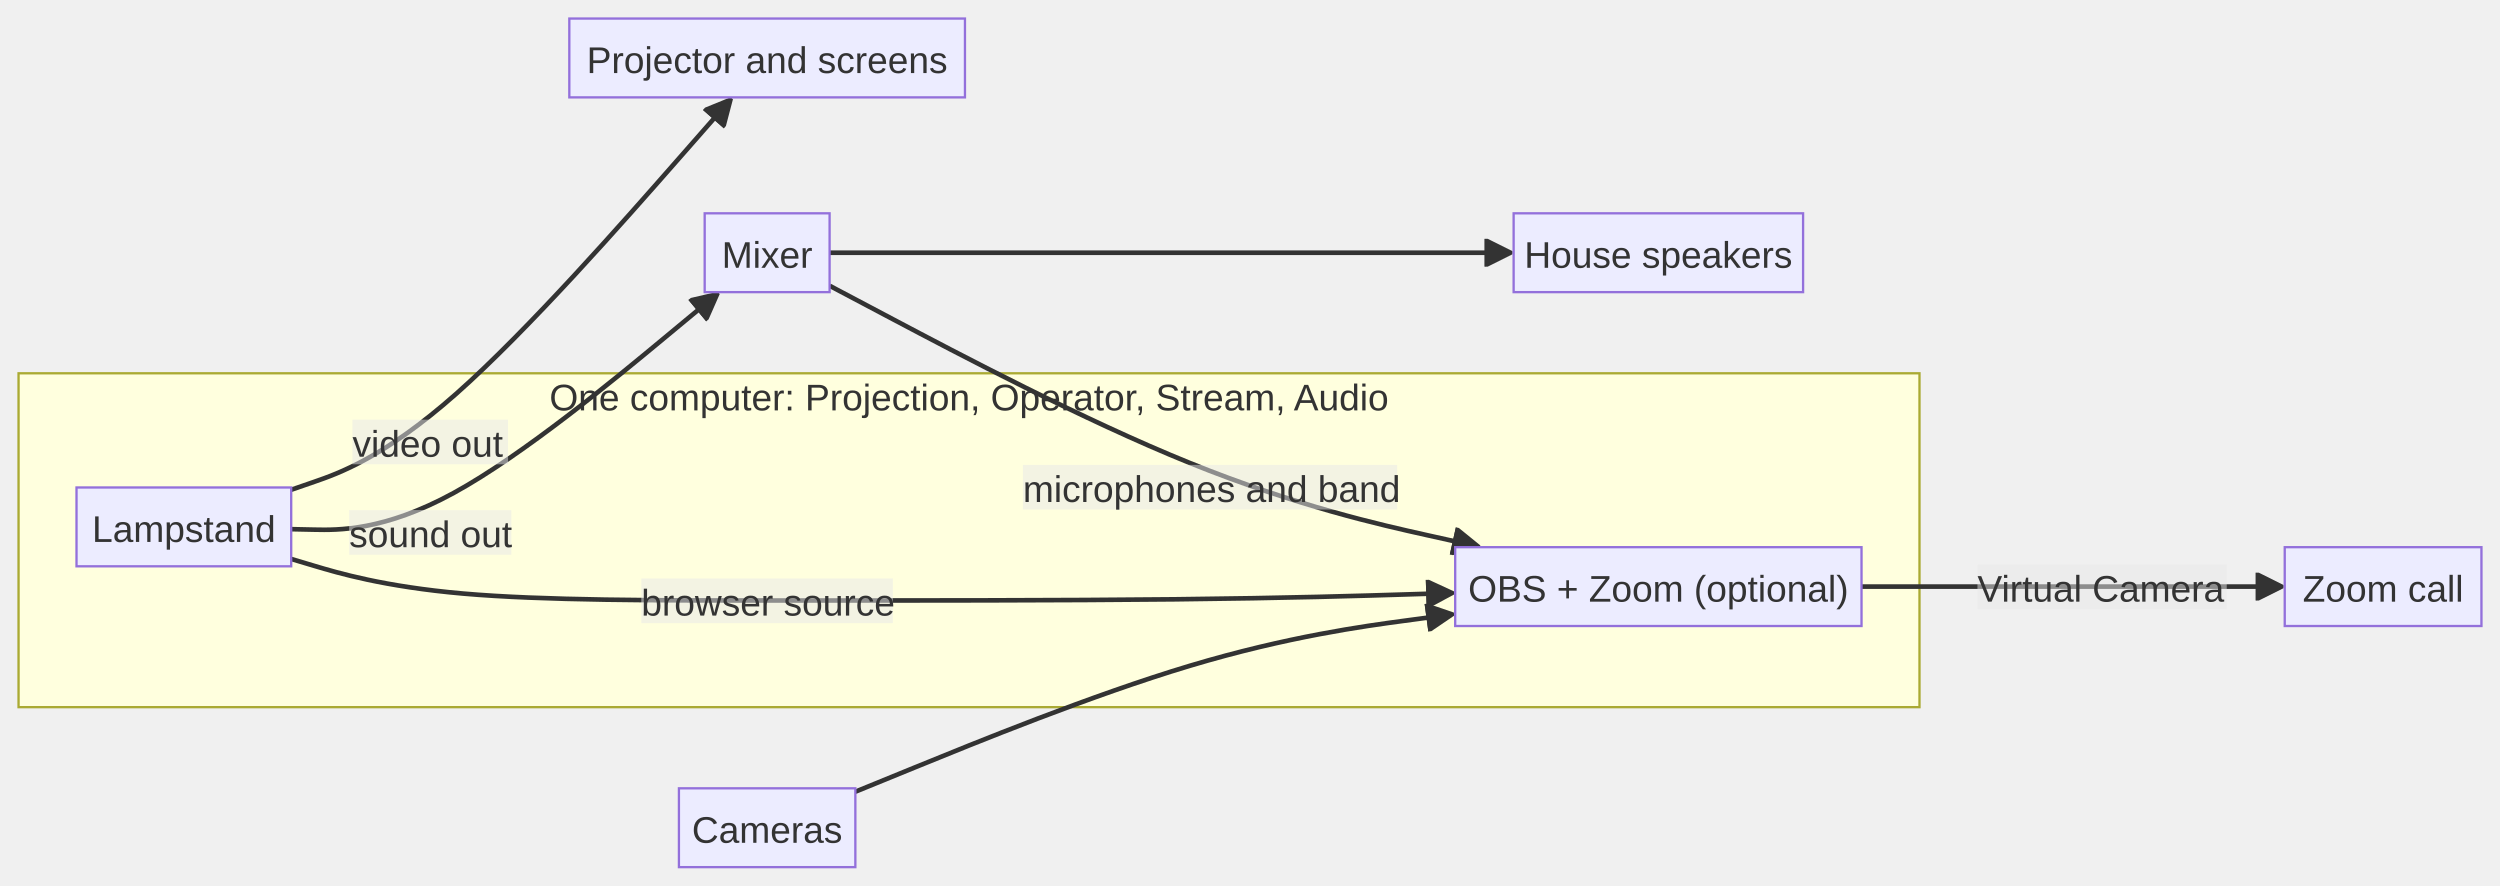
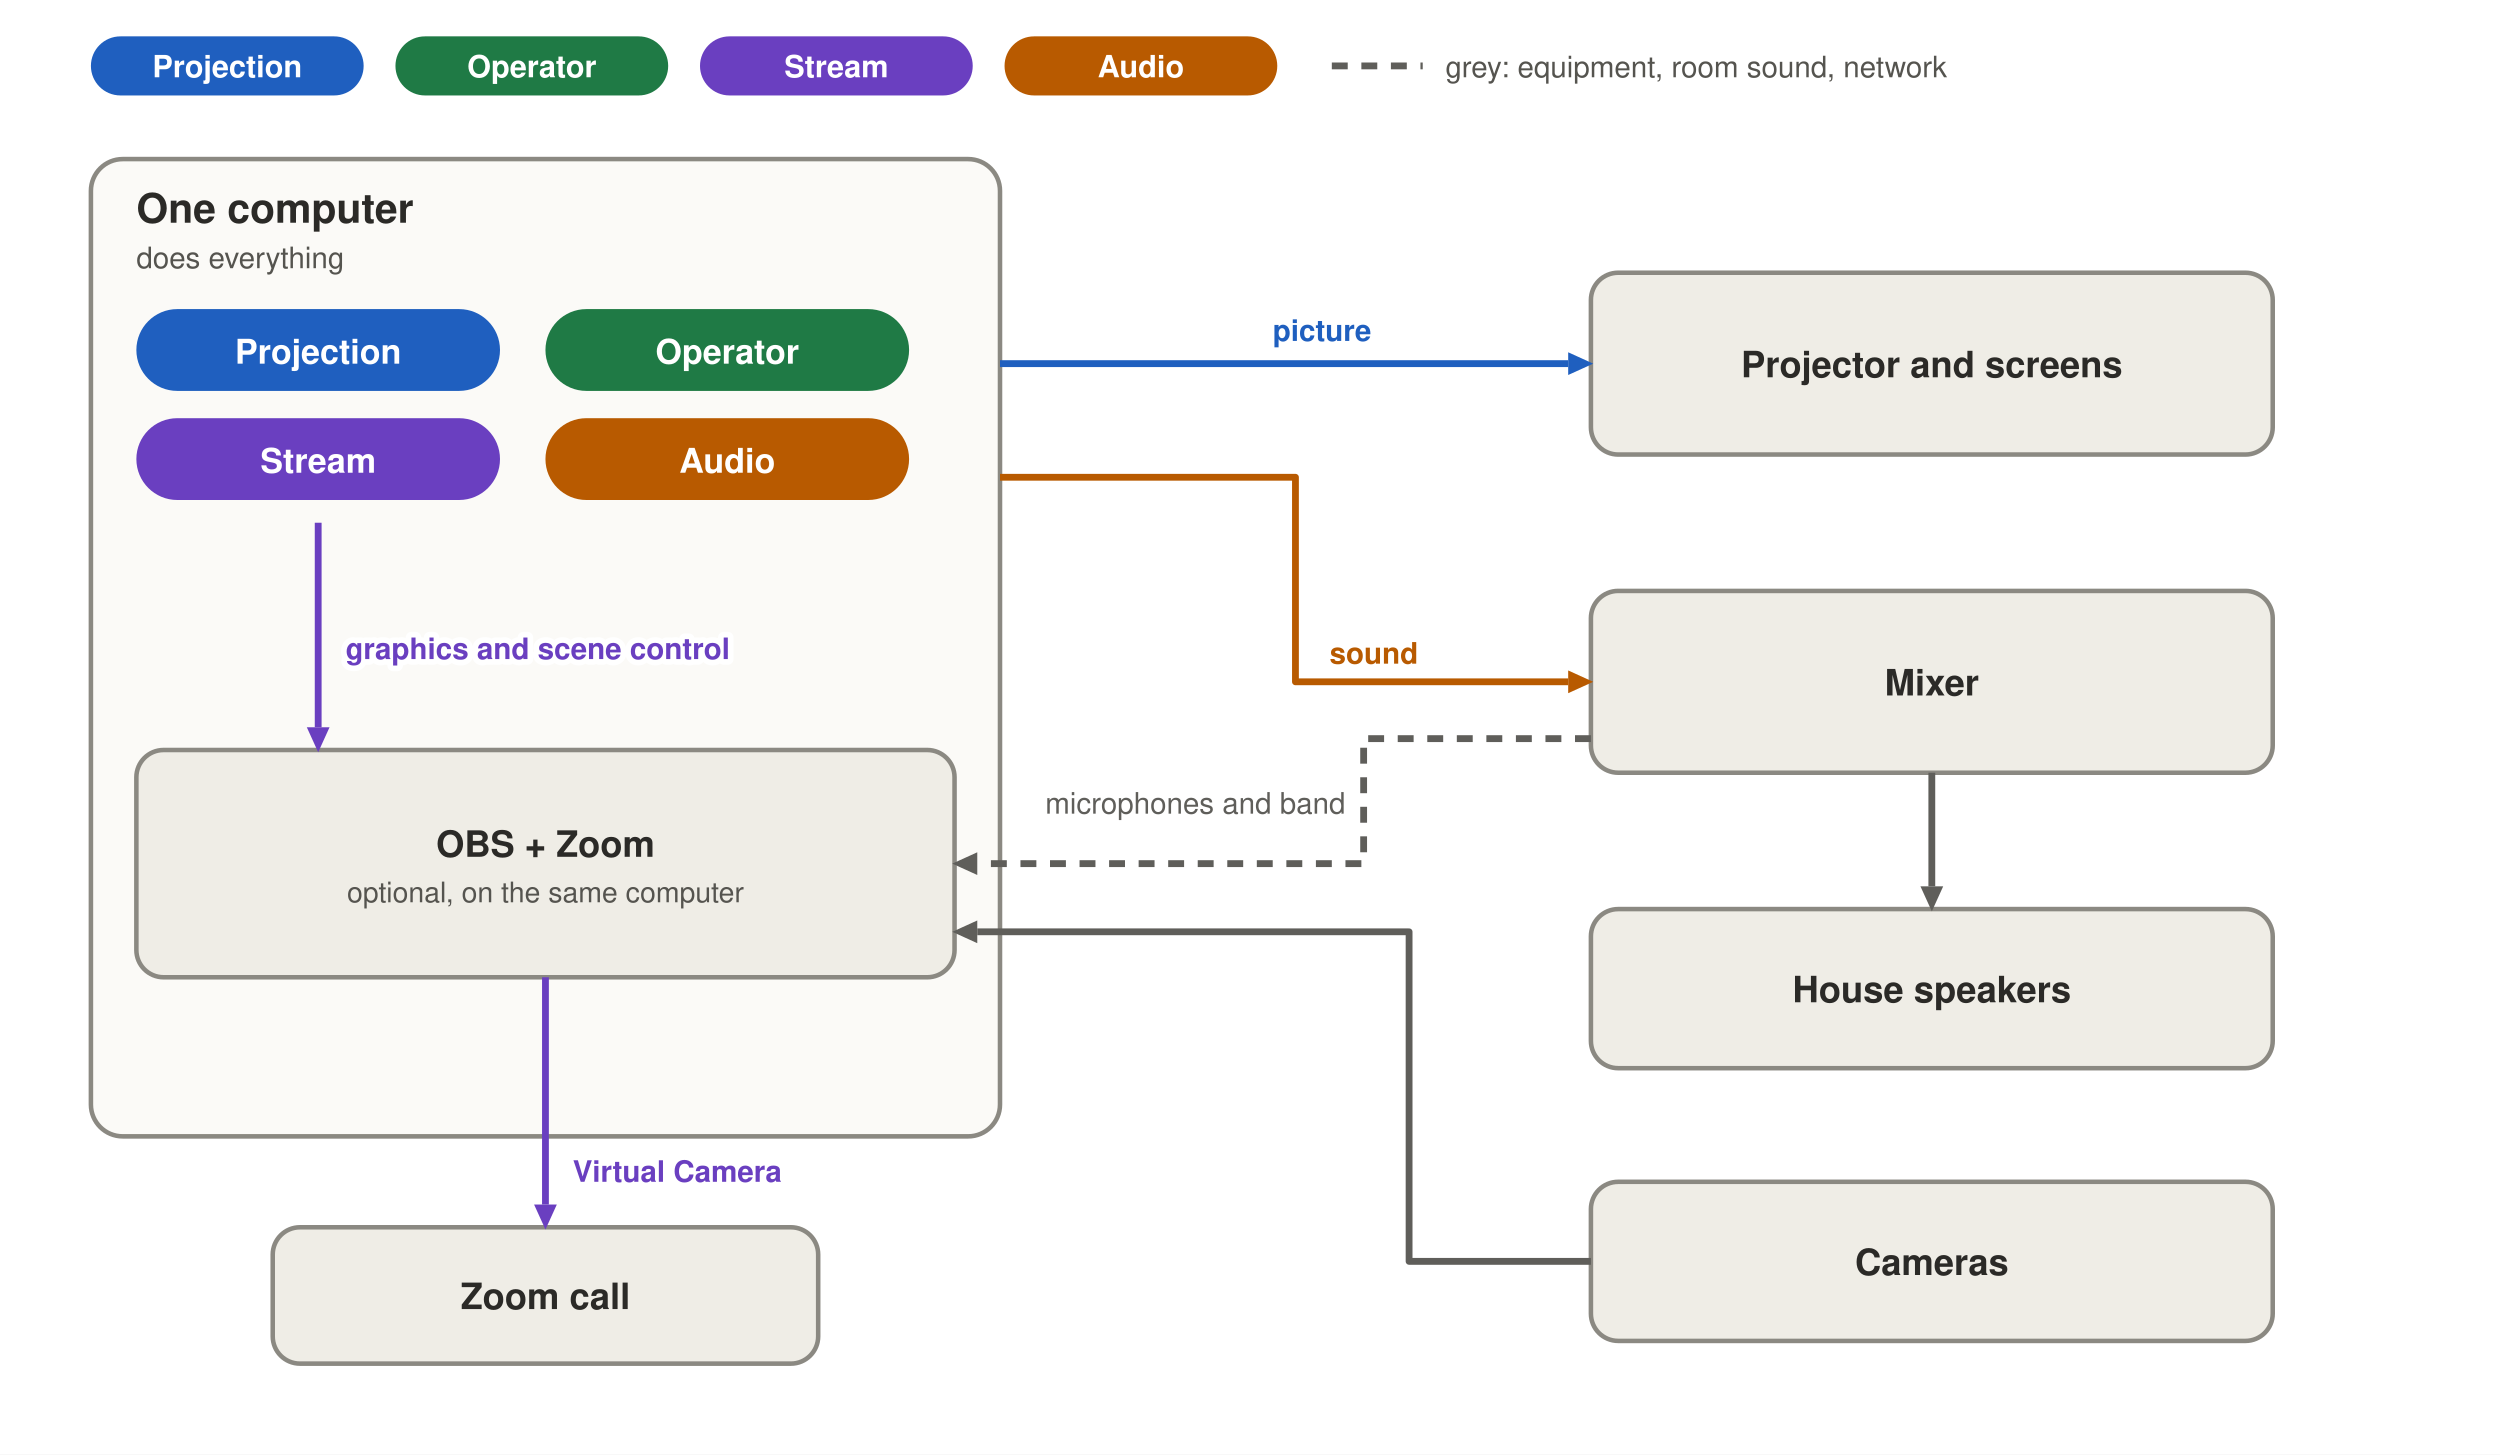
- <svg xmlns="http://www.w3.org/2000/svg" aria-roledescription="flowchart-v2" role="graphics-document document" viewBox="-8 -8 1078.25 382" style="max-width: 1078.25px; background-color: white;" width="100%" id="my-svg">
-   <style>#my-svg{font-family:"trebuchet ms",verdana,arial,sans-serif;font-size:16px;fill:#333;}#my-svg .error-icon{fill:#552222;}#my-svg .error-text{fill:#552222;stroke:#552222;}#my-svg .edge-thickness-normal{stroke-width:2px;}#my-svg .edge-thickness-thick{stroke-width:3.5px;}#my-svg .edge-pattern-solid{stroke-dasharray:0;}#my-svg .edge-pattern-dashed{stroke-dasharray:3;}#my-svg .edge-pattern-dotted{stroke-dasharray:2;}#my-svg .marker{fill:#333333;stroke:#333333;}#my-svg .marker.cross{stroke:#333333;}#my-svg svg{font-family:"trebuchet ms",verdana,arial,sans-serif;font-size:16px;}#my-svg .label{font-family:"trebuchet ms",verdana,arial,sans-serif;color:#333;}#my-svg .cluster-label text{fill:#333;}#my-svg .cluster-label span,#my-svg p{color:#333;}#my-svg .label text,#my-svg span,#my-svg p{fill:#333;color:#333;}#my-svg .node rect,#my-svg .node circle,#my-svg .node ellipse,#my-svg .node polygon,#my-svg .node path{fill:#ECECFF;stroke:#9370DB;stroke-width:1px;}#my-svg .flowchart-label text{text-anchor:middle;}#my-svg .node .katex path{fill:#000;stroke:#000;stroke-width:1px;}#my-svg .node .label{text-align:center;}#my-svg .node.clickable{cursor:pointer;}#my-svg .arrowheadPath{fill:#333333;}#my-svg .edgePath .path{stroke:#333333;stroke-width:2.0px;}#my-svg .flowchart-link{stroke:#333333;fill:none;}#my-svg .edgeLabel{background-color:#e8e8e8;text-align:center;}#my-svg .edgeLabel rect{opacity:0.5;background-color:#e8e8e8;fill:#e8e8e8;}#my-svg .labelBkg{background-color:rgba(232, 232, 232, 0.5);}#my-svg .cluster rect{fill:#ffffde;stroke:#aaaa33;stroke-width:1px;}#my-svg .cluster text{fill:#333;}#my-svg .cluster span,#my-svg p{color:#333;}#my-svg div.mermaidTooltip{position:absolute;text-align:center;max-width:200px;padding:2px;font-family:"trebuchet ms",verdana,arial,sans-serif;font-size:12px;background:hsl(80, 100%, 96.275%);border:1px solid #aaaa33;border-radius:2px;pointer-events:none;z-index:100;}#my-svg .flowchartTitleText{text-anchor:middle;font-size:18px;fill:#333;}#my-svg :root{--mermaid-font-family:"trebuchet ms",verdana,arial,sans-serif;}</style>
-   <g>
-     <marker orient="auto" markerHeight="12" markerWidth="12" markerUnits="userSpaceOnUse" refY="5" refX="6" viewBox="0 0 10 10" class="marker flowchart" id="my-svg_flowchart-pointEnd">
-       <path style="stroke-width: 1; stroke-dasharray: 1, 0;" class="arrowMarkerPath" d="M 0 0 L 10 5 L 0 10 z" />
+ <svg xmlns="http://www.w3.org/2000/svg" viewBox="0 0 1100 640" width="1100" height="640" role="img" aria-label="roles-one-machine">
+   <rect width="1100" height="640" fill="#ffffff" />
+   <defs>
+     <marker id="hb85a00" markerUnits="userSpaceOnUse" markerWidth="12" markerHeight="12" refX="0" refY="6" orient="auto">
+       <path d="M0 1 L11 6 L0 11 Z" fill="#b85a00" />
    </marker>
-     <marker orient="auto" markerHeight="12" markerWidth="12" markerUnits="userSpaceOnUse" refY="5" refX="4.5" viewBox="0 0 10 10" class="marker flowchart" id="my-svg_flowchart-pointStart">
-       <path style="stroke-width: 1; stroke-dasharray: 1, 0;" class="arrowMarkerPath" d="M 0 5 L 10 10 L 10 0 z" />
+     <marker id="sb85a00" markerUnits="userSpaceOnUse" markerWidth="12" markerHeight="12" refX="0" refY="6" orient="auto-start-reverse">
+       <path d="M0 1 L11 6 L0 11 Z" fill="#b85a00" />
    </marker>
-     <marker orient="auto" markerHeight="11" markerWidth="11" markerUnits="userSpaceOnUse" refY="5" refX="11" viewBox="0 0 10 10" class="marker flowchart" id="my-svg_flowchart-circleEnd">
-       <circle style="stroke-width: 1; stroke-dasharray: 1, 0;" class="arrowMarkerPath" r="5" cy="5" cx="5" />
+     <marker id="h6a3fc0" markerUnits="userSpaceOnUse" markerWidth="12" markerHeight="12" refX="0" refY="6" orient="auto">
+       <path d="M0 1 L11 6 L0 11 Z" fill="#6a3fc0" />
    </marker>
-     <marker orient="auto" markerHeight="11" markerWidth="11" markerUnits="userSpaceOnUse" refY="5" refX="-1" viewBox="0 0 10 10" class="marker flowchart" id="my-svg_flowchart-circleStart">
-       <circle style="stroke-width: 1; stroke-dasharray: 1, 0;" class="arrowMarkerPath" r="5" cy="5" cx="5" />
+     <marker id="s6a3fc0" markerUnits="userSpaceOnUse" markerWidth="12" markerHeight="12" refX="0" refY="6" orient="auto-start-reverse">
+       <path d="M0 1 L11 6 L0 11 Z" fill="#6a3fc0" />
    </marker>
-     <marker orient="auto" markerHeight="11" markerWidth="11" markerUnits="userSpaceOnUse" refY="5.2" refX="12" viewBox="0 0 11 11" class="marker cross flowchart" id="my-svg_flowchart-crossEnd">
-       <path style="stroke-width: 2; stroke-dasharray: 1, 0;" class="arrowMarkerPath" d="M 1,1 l 9,9 M 10,1 l -9,9" />
+     <marker id="h5f5e5a" markerUnits="userSpaceOnUse" markerWidth="12" markerHeight="12" refX="0" refY="6" orient="auto">
+       <path d="M0 1 L11 6 L0 11 Z" fill="#5f5e5a" />
    </marker>
-     <marker orient="auto" markerHeight="11" markerWidth="11" markerUnits="userSpaceOnUse" refY="5.2" refX="-1" viewBox="0 0 11 11" class="marker cross flowchart" id="my-svg_flowchart-crossStart">
-       <path style="stroke-width: 2; stroke-dasharray: 1, 0;" class="arrowMarkerPath" d="M 1,1 l 9,9 M 10,1 l -9,9" />
+     <marker id="s5f5e5a" markerUnits="userSpaceOnUse" markerWidth="12" markerHeight="12" refX="0" refY="6" orient="auto-start-reverse">
+       <path d="M0 1 L11 6 L0 11 Z" fill="#5f5e5a" />
    </marker>
-     <g class="root">
-       <g class="clusters">
-         <g id="PC" class="cluster default flowchart-label">
-           <rect height="144" width="819.875" y="153" x="0" ry="0" rx="0" style="" />
-           <g transform="translate(409.9375, 153)" class="cluster-label">
-             <text style="">
-               <tspan class="row" x="0" dy="1em" xml:space="preserve">One computer: Projection, Operator, Stream, Audio</tspan>
-             </text>
-           </g>
-         </g>
-       </g>
-       <g class="edgePaths">
-         <path marker-end="url(#my-svg_flowchart-pointEnd)" style="fill:none;" class="edge-thickness-normal edge-pattern-solid flowchart-link LS-L LE-P" id="L-L-P-0" d="M117.594,203.24L127.59,199.784C137.586,196.327,157.578,189.413,188.72,161.871C219.862,134.328,262.154,86.155,283.3,62.069L304.446,37.983" />
-         <path marker-end="url(#my-svg_flowchart-pointEnd)" style="fill:none;" class="edge-thickness-normal edge-pattern-solid flowchart-link LS-L LE-M" id="L-L-M-0" d="M117.594,220.23L127.59,220.442C137.586,220.653,157.578,221.077,187.694,204.602C217.81,188.128,258.05,154.756,278.169,138.069L298.289,121.383" />
-         <path marker-end="url(#my-svg_flowchart-pointEnd)" style="fill:none;" class="edge-thickness-normal edge-pattern-solid flowchart-link LS-L LE-O" id="L-L-O-0" d="M117.594,233.082L127.59,236.068C137.586,239.054,157.578,245.027,191.79,248.014C226.003,251,274.435,251,330.491,251C386.547,251,450.227,251,498.803,250.481C547.38,249.961,580.854,248.922,597.591,248.403L614.328,247.884" />
-         <path marker-end="url(#my-svg_flowchart-pointEnd)" style="fill:none;" class="edge-thickness-normal edge-pattern-solid flowchart-link LS-M LE-S" id="L-M-S-0" d="M349.805,101L377.155,101C404.505,101,459.206,101,507.493,101C555.78,101,597.654,101,618.591,101L639.528,101" />
-         <path marker-end="url(#my-svg_flowchart-pointEnd)" style="fill:none;" class="edge-thickness-normal edge-pattern-solid flowchart-link LS-M LE-O" id="L-M-O-0" d="M349.805,115.242L377.155,129.701C404.505,144.161,459.206,173.081,505.178,191.682C551.15,210.283,588.394,218.566,607.016,222.708L625.638,226.849" />
-         <path marker-end="url(#my-svg_flowchart-pointEnd)" style="fill:none;" class="edge-thickness-normal edge-pattern-solid flowchart-link LS-Cam LE-O" id="L-Cam-O-0" d="M360.914,333.466L386.413,323.055C411.911,312.644,462.909,291.822,505.152,279.159C547.395,266.497,580.884,261.993,597.628,259.741L614.372,257.49" />
-         <path marker-end="url(#my-svg_flowchart-pointEnd)" style="fill:none;" class="edge-thickness-normal edge-pattern-solid flowchart-link LS-O LE-Z" id="L-O-Z-0" d="M794.875,245L799.042,245C803.208,245,811.542,245,828.836,245C846.13,245,872.385,245,897.757,245C923.129,245,947.618,245,959.862,245L972.106,245" />
-       </g>
-       <g class="edgeLabels">
-         <g transform="translate(177.5703, 182.5)" class="edgeLabel">
-           <g transform="translate(-33.5625, -9.5)" class="label">
-             <rect height="19.255" width="67.112" ry="0" rx="0" />
-             <text style="">
-               <tspan class="row" x="0" dy="1em" xml:space="preserve">video out</tspan>
-             </text>
-           </g>
-         </g>
-         <g transform="translate(177.5703, 221.5)" class="edgeLabel">
-           <g transform="translate(-34.97656, -9.5)" class="label">
-             <rect height="19.255" width="69.949" ry="0" rx="0" />
-             <text style="">
-               <tspan class="row" x="0" dy="1em" xml:space="preserve">sound out</tspan>
-             </text>
-           </g>
-         </g>
-         <g transform="translate(322.8672, 251)" class="edgeLabel">
-           <g transform="translate(-54.27344, -9.5)" class="label">
-             <rect height="19.255" width="108.523" ry="0" rx="0" />
-             <text style="">
-               <tspan class="row" x="0" dy="1em" xml:space="preserve">browser source</tspan>
-             </text>
-           </g>
-         </g>
-         <g class="edgeLabel">
-           <g transform="translate(0, 0)" class="label">
-             <rect height="0" width="0" ry="0" rx="0" />
-             <text style="">
-               <tspan class="row" x="0" dy="1em" xml:space="preserve" />
-             </text>
-           </g>
-         </g>
-         <g transform="translate(513.9062, 202)" class="edgeLabel">
-           <g transform="translate(-80.71875, -9.5)" class="label">
-             <rect height="19.255" width="161.409" ry="0" rx="0" />
-             <text style="">
-               <tspan class="row" x="0" dy="1em" xml:space="preserve">microphones and band</tspan>
-             </text>
-           </g>
-         </g>
-         <g class="edgeLabel">
-           <g transform="translate(0, 0)" class="label">
-             <rect height="0" width="0" ry="0" rx="0" />
-             <text style="">
-               <tspan class="row" x="0" dy="1em" xml:space="preserve" />
-             </text>
-           </g>
-         </g>
-         <g transform="translate(898.6406, 245)" class="edgeLabel">
-           <g transform="translate(-53.76562, -9.5)" class="label">
-             <rect height="19.255" width="107.513" ry="0" rx="0" />
-             <text style="">
-               <tspan class="row" x="0" dy="1em" xml:space="preserve">Virtual Camera</tspan>
-             </text>
-           </g>
-         </g>
-       </g>
-       <g class="nodes">
-         <g transform="translate(71.29688, 219.25)" data-id="L" data-node="true" id="flowchart-L-0" class="node default default flowchart-label">
-           <rect height="34" width="92.594" y="-17" x="-46.297" ry="0" rx="0" style="" class="basic label-container" />
-           <g transform="translate(0, -9.5)" style="" class="label">
-             <rect />
-             <text style="">
-               <tspan class="row" x="0" dy="1em" xml:space="preserve">Lampstand</tspan>
-             </text>
-           </g>
-         </g>
-         <g transform="translate(707.25, 245)" data-id="O" data-node="true" id="flowchart-O-1" class="node default default flowchart-label">
-           <rect height="34" width="175.25" y="-17" x="-87.625" ry="0" rx="0" style="" class="basic label-container" />
-           <g transform="translate(0, -9.5)" style="" class="label">
-             <rect />
-             <text style="">
-               <tspan class="row" x="0" dy="1em" xml:space="preserve">OBS + Zoom (optional)</tspan>
-             </text>
-           </g>
-         </g>
-         <g transform="translate(322.8672, 17)" data-id="P" data-node="true" id="flowchart-P-3" class="node default default flowchart-label">
-           <rect height="34" width="170.641" y="-17" x="-85.32" ry="0" rx="0" style="" class="basic label-container" />
-           <g transform="translate(0, -9.5)" style="" class="label">
-             <rect />
-             <text style="">
-               <tspan class="row" x="0" dy="1em" xml:space="preserve">Projector and screens</tspan>
-             </text>
-           </g>
-         </g>
-         <g transform="translate(322.8672, 101)" data-id="M" data-node="true" id="flowchart-M-5" class="node default default flowchart-label">
-           <rect height="34" width="53.875" y="-17" x="-26.938" ry="0" rx="0" style="" class="basic label-container" />
-           <g transform="translate(0, -9.5)" style="" class="label">
-             <rect />
-             <text style="">
-               <tspan class="row" x="0" dy="1em" xml:space="preserve">Mixer</tspan>
-             </text>
-           </g>
-         </g>
-         <g transform="translate(707.25, 101)" data-id="S" data-node="true" id="flowchart-S-9" class="node default default flowchart-label">
-           <rect height="34" width="124.844" y="-17" x="-62.422" ry="0" rx="0" style="" class="basic label-container" />
-           <g transform="translate(0, -9.5)" style="" class="label">
-             <rect />
-             <text style="">
-               <tspan class="row" x="0" dy="1em" xml:space="preserve">House speakers</tspan>
-             </text>
-           </g>
-         </g>
-         <g transform="translate(322.8672, 349)" data-id="Cam" data-node="true" id="flowchart-Cam-12" class="node default default flowchart-label">
-           <rect height="34" width="76.094" y="-17" x="-38.047" ry="0" rx="0" style="" class="basic label-container" />
-           <g transform="translate(0, -9.5)" style="" class="label">
-             <rect />
-             <text style="">
-               <tspan class="row" x="0" dy="1em" xml:space="preserve">Cameras</tspan>
-             </text>
-           </g>
-         </g>
-         <g transform="translate(1019.828, 245)" data-id="Z" data-node="true" id="flowchart-Z-15" class="node default default flowchart-label">
-           <rect height="34" width="84.844" y="-17" x="-42.422" ry="0" rx="0" style="" class="basic label-container" />
-           <g transform="translate(0, -9.5)" style="" class="label">
-             <rect />
-             <text style="">
-               <tspan class="row" x="0" dy="1em" xml:space="preserve">Zoom call</tspan>
-             </text>
-           </g>
-         </g>
-       </g>
-     </g>
-   </g>
+     <marker id="h1f5fbf" markerUnits="userSpaceOnUse" markerWidth="12" markerHeight="12" refX="0" refY="6" orient="auto">
+       <path d="M0 1 L11 6 L0 11 Z" fill="#1f5fbf" />
+     </marker>
+     <marker id="s1f5fbf" markerUnits="userSpaceOnUse" markerWidth="12" markerHeight="12" refX="0" refY="6" orient="auto-start-reverse">
+       <path d="M0 1 L11 6 L0 11 Z" fill="#1f5fbf" />
+     </marker>
+   </defs>
+   <rect x="40" y="16" width="120" height="26" rx="13" fill="#1f5fbf" />
+   <text x="100" y="34" font-size="13.5" font-weight="700" fill="#fff" text-anchor="middle" font-family="-apple-system, 'Segoe UI', Helvetica, Arial, sans-serif">Projection</text>
+   <rect x="174" y="16" width="120" height="26" rx="13" fill="#1f7a45" />
+   <text x="234" y="34" font-size="13.5" font-weight="700" fill="#fff" text-anchor="middle" font-family="-apple-system, 'Segoe UI', Helvetica, Arial, sans-serif">Operator</text>
+   <rect x="308" y="16" width="120" height="26" rx="13" fill="#6a3fc0" />
+   <text x="368" y="34" font-size="13.5" font-weight="700" fill="#fff" text-anchor="middle" font-family="-apple-system, 'Segoe UI', Helvetica, Arial, sans-serif">Stream</text>
+   <rect x="442" y="16" width="120" height="26" rx="13" fill="#b85a00" />
+   <text x="502" y="34" font-size="13.5" font-weight="700" fill="#fff" text-anchor="middle" font-family="-apple-system, 'Segoe UI', Helvetica, Arial, sans-serif">Audio</text>
+   <line x1="586" y1="29" x2="626" y2="29" stroke="#5f5e5a" stroke-width="3" stroke-dasharray="7 6" />
+   <text x="636" y="34" font-size="13" font-weight="400" fill="#55544f" text-anchor="start" font-family="-apple-system, 'Segoe UI', Helvetica, Arial, sans-serif">grey: equipment, room sound, network</text>
+   <rect x="40" y="70" width="400" height="430" rx="14" fill="#fbfaf7" stroke="#8b8982" stroke-width="2" />
+   <text x="60" y="98" font-size="18" font-weight="700" fill="#2b2a27" text-anchor="start" font-family="-apple-system, 'Segoe UI', Helvetica, Arial, sans-serif">One computer</text>
+   <text x="60" y="118" font-size="13" font-weight="400" fill="#55544f" text-anchor="start" font-family="-apple-system, 'Segoe UI', Helvetica, Arial, sans-serif">does everything</text>
+   <rect x="60" y="136" width="160" height="36" rx="18" fill="#1f5fbf" />
+   <text x="140" y="160" font-size="15" font-weight="700" fill="#ffffff" text-anchor="middle" font-family="-apple-system, 'Segoe UI', Helvetica, Arial, sans-serif">Projection</text>
+   <rect x="240" y="136" width="160" height="36" rx="18" fill="#1f7a45" />
+   <text x="320" y="160" font-size="15" font-weight="700" fill="#ffffff" text-anchor="middle" font-family="-apple-system, 'Segoe UI', Helvetica, Arial, sans-serif">Operator</text>
+   <rect x="60" y="184" width="160" height="36" rx="18" fill="#6a3fc0" />
+   <text x="140" y="208" font-size="15" font-weight="700" fill="#ffffff" text-anchor="middle" font-family="-apple-system, 'Segoe UI', Helvetica, Arial, sans-serif">Stream</text>
+   <rect x="240" y="184" width="160" height="36" rx="18" fill="#b85a00" />
+   <text x="320" y="208" font-size="15" font-weight="700" fill="#ffffff" text-anchor="middle" font-family="-apple-system, 'Segoe UI', Helvetica, Arial, sans-serif">Audio</text>
+   <rect x="60" y="330" width="360" height="100" rx="12" fill="#efede6" stroke="#8b8982" stroke-width="2" />
+   <text x="240.0" y="377.0" font-size="16" font-weight="600" fill="#2b2a27" text-anchor="middle" font-family="-apple-system, 'Segoe UI', Helvetica, Arial, sans-serif">OBS + Zoom</text>
+   <text x="240.0" y="397.0" font-size="12.5" font-weight="400" fill="#55544f" text-anchor="middle" font-family="-apple-system, 'Segoe UI', Helvetica, Arial, sans-serif">optional, on the same computer</text>
+   <rect x="700" y="120" width="300" height="80" rx="12" fill="#efede6" stroke="#8b8982" stroke-width="2" />
+   <text x="850.0" y="166.0" font-size="16" font-weight="600" fill="#2b2a27" text-anchor="middle" font-family="-apple-system, 'Segoe UI', Helvetica, Arial, sans-serif">Projector and screens</text>
+   <rect x="700" y="260" width="300" height="80" rx="12" fill="#efede6" stroke="#8b8982" stroke-width="2" />
+   <text x="850.0" y="306.0" font-size="16" font-weight="600" fill="#2b2a27" text-anchor="middle" font-family="-apple-system, 'Segoe UI', Helvetica, Arial, sans-serif">Mixer</text>
+   <rect x="700" y="400" width="300" height="70" rx="12" fill="#efede6" stroke="#8b8982" stroke-width="2" />
+   <text x="850.0" y="441.0" font-size="16" font-weight="600" fill="#2b2a27" text-anchor="middle" font-family="-apple-system, 'Segoe UI', Helvetica, Arial, sans-serif">House speakers</text>
+   <rect x="700" y="520" width="300" height="70" rx="12" fill="#efede6" stroke="#8b8982" stroke-width="2" />
+   <text x="850.0" y="561.0" font-size="16" font-weight="600" fill="#2b2a27" text-anchor="middle" font-family="-apple-system, 'Segoe UI', Helvetica, Arial, sans-serif">Cameras</text>
+   <rect x="120" y="540" width="240" height="60" rx="12" fill="#efede6" stroke="#8b8982" stroke-width="2" />
+   <text x="240.0" y="576.0" font-size="16" font-weight="600" fill="#2b2a27" text-anchor="middle" font-family="-apple-system, 'Segoe UI', Helvetica, Arial, sans-serif">Zoom call</text>
+   <path d="M 440 160 L 690 160" fill="none" stroke="#1f5fbf" stroke-width="3" stroke-linejoin="round" marker-end="url(#h1f5fbf)" />
+   <text x="560" y="150" font-size="13" font-weight="600" fill="#1f5fbf" text-anchor="start" font-family="-apple-system, 'Segoe UI', Helvetica, Arial, sans-serif" stroke="#ffffff" stroke-width="5" paint-order="stroke" stroke-linejoin="round">picture</text>
+   <path d="M 440 210 L 570 210 L 570 300 L 690 300" fill="none" stroke="#b85a00" stroke-width="3" stroke-linejoin="round" marker-end="url(#hb85a00)" />
+   <text x="585" y="292" font-size="13" font-weight="600" fill="#b85a00" text-anchor="start" font-family="-apple-system, 'Segoe UI', Helvetica, Arial, sans-serif" stroke="#ffffff" stroke-width="5" paint-order="stroke" stroke-linejoin="round">sound</text>
+   <path d="M 850 340 L 850 390" fill="none" stroke="#5f5e5a" stroke-width="3" stroke-linejoin="round" marker-end="url(#h5f5e5a)" />
+   <path d="M 700 325 L 600 325 L 600 380 L 430 380" fill="none" stroke="#5f5e5a" stroke-width="3" stroke-linejoin="round" stroke-dasharray="7 6" marker-end="url(#h5f5e5a)" />
+   <text x="592" y="358" font-size="13" font-weight="400" fill="#5f5e5a" text-anchor="end" font-family="-apple-system, 'Segoe UI', Helvetica, Arial, sans-serif" stroke="#ffffff" stroke-width="5" paint-order="stroke" stroke-linejoin="round">microphones and band</text>
+   <path d="M 700 555 L 620 555 L 620 410 L 430 410" fill="none" stroke="#5f5e5a" stroke-width="3" stroke-linejoin="round" marker-end="url(#h5f5e5a)" />
+   <path d="M 140 230 L 140 320" fill="none" stroke="#6a3fc0" stroke-width="3" stroke-linejoin="round" marker-end="url(#h6a3fc0)" />
+   <text x="152" y="290" font-size="13" font-weight="600" fill="#6a3fc0" text-anchor="start" font-family="-apple-system, 'Segoe UI', Helvetica, Arial, sans-serif" stroke="#ffffff" stroke-width="5" paint-order="stroke" stroke-linejoin="round">graphics and scene control</text>
+   <path d="M 240 430 L 240 530" fill="none" stroke="#6a3fc0" stroke-width="3" stroke-linejoin="round" marker-end="url(#h6a3fc0)" />
+   <text x="252" y="520" font-size="13" font-weight="600" fill="#6a3fc0" text-anchor="start" font-family="-apple-system, 'Segoe UI', Helvetica, Arial, sans-serif" stroke="#ffffff" stroke-width="5" paint-order="stroke" stroke-linejoin="round">Virtual Camera</text>
</svg>
